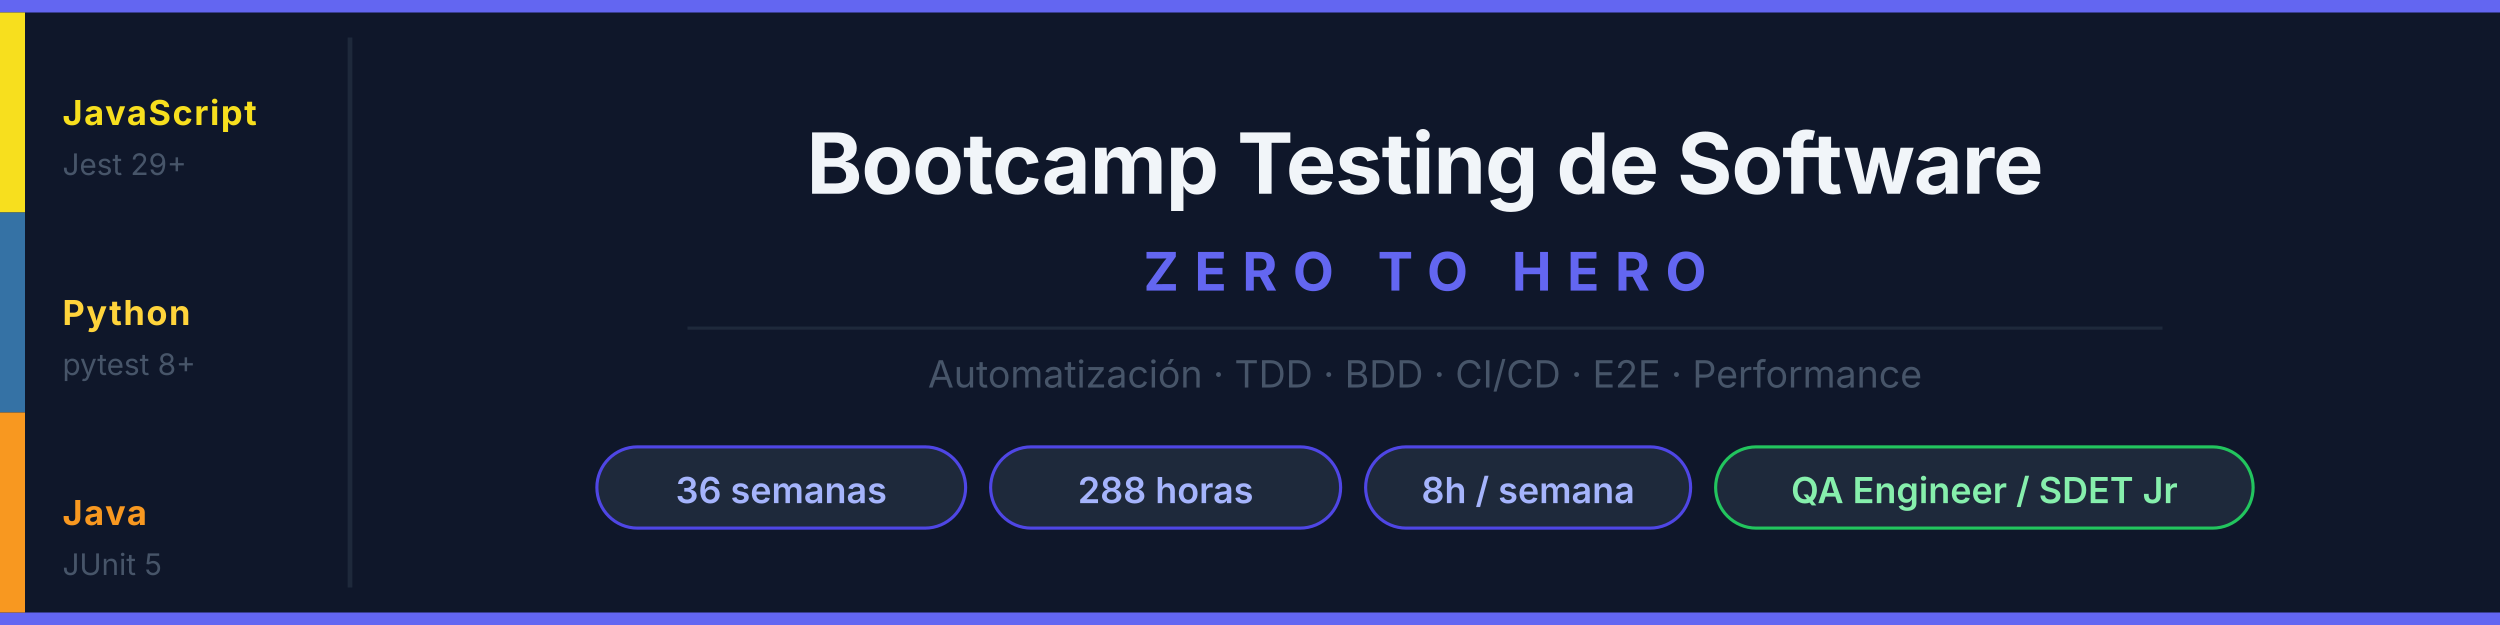
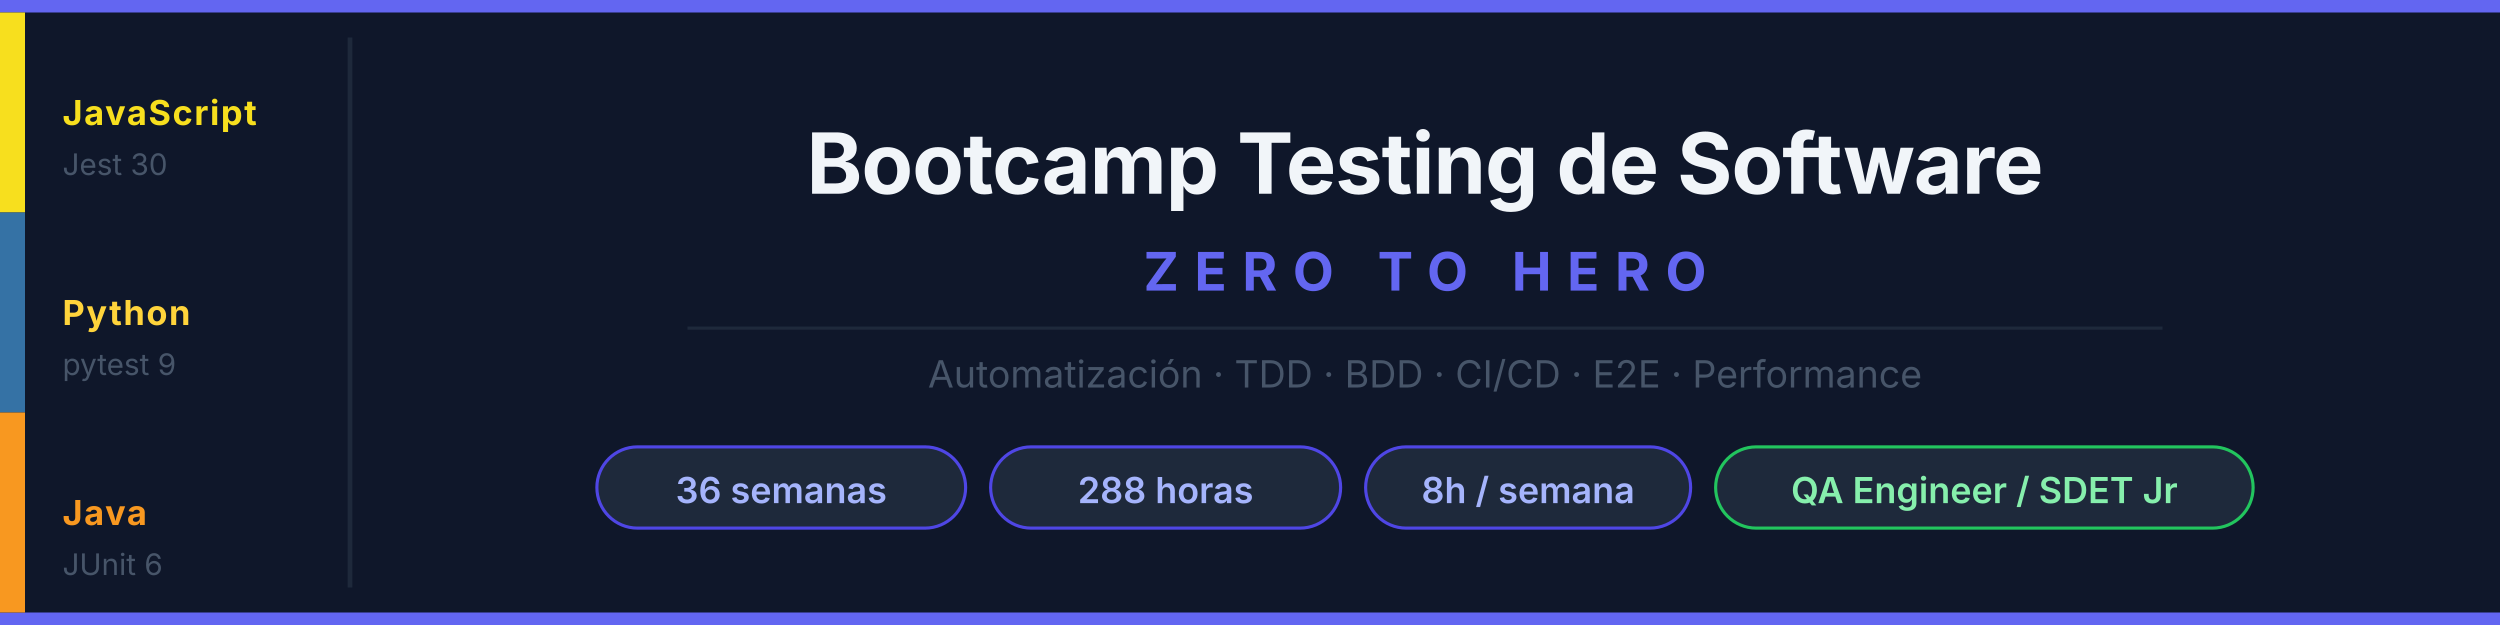
<svg xmlns="http://www.w3.org/2000/svg" viewBox="0 0 800 200" width="800" height="200" font-family="Inter, Roboto, 'Open Sans', system-ui, sans-serif">
  <rect width="800" height="200" fill="#0f172a" />
  <rect width="800" height="4" fill="#6366f1" />
  <rect y="196" width="800" height="4" fill="#6366f1" />
  <rect x="0" y="4" width="8" height="64" fill="#F7DF1E" />
  <rect x="0" y="68" width="8" height="64" fill="#3572A5" />
  <rect x="0" y="132" width="8" height="64" fill="#F89820" />
  <text x="20" y="40" fill="#F7DF1E" font-size="11" font-weight="700" letter-spacing="0.5">JavaScript</text>
-   <text x="20" y="56" fill="#475569" font-size="9.5">Jest 29+</text>
+   <text x="20" y="56" fill="#475569" font-size="9.5">Jest 30</text>
  <text x="20" y="104" fill="#FFD43B" font-size="11" font-weight="700" letter-spacing="0.5">Python</text>
-   <text x="20" y="120" fill="#475569" font-size="9.5">pytest 8+</text>
+   <text x="20" y="120" fill="#475569" font-size="9.5">pytest 9</text>
  <text x="20" y="168" fill="#F89820" font-size="11" font-weight="700" letter-spacing="0.5">Java</text>
-   <text x="20" y="184" fill="#475569" font-size="9.5">JUnit 5</text>
+   <text x="20" y="184" fill="#475569" font-size="9.5">JUnit 6</text>
  <line x1="112" y1="12" x2="112" y2="188" stroke="#1e293b" stroke-width="1.5" />
  <text x="456" y="62" text-anchor="middle" fill="#f1f5f9" font-size="27" font-weight="700" letter-spacing="-0.3">
    Bootcamp Testing de Software
  </text>
  <text x="456" y="93" text-anchor="middle" fill="#6366f1" font-size="17" font-weight="700" letter-spacing="5">
    ZERO TO HERO
  </text>
  <line x1="220" y1="105" x2="692" y2="105" stroke="#1e293b" stroke-width="1" />
  <text x="456" y="124" text-anchor="middle" fill="#475569" font-size="12">
    Automatización · TDD · BDD · CI/CD · E2E · Performance
  </text>
  <rect x="191" y="143" width="118" height="26" rx="13" fill="#1e293b" />
  <rect x="191" y="143" width="118" height="26" rx="13" fill="none" stroke="#4f46e5" stroke-width="1" />
  <text x="250" y="161" text-anchor="middle" fill="#a5b4fc" font-size="11.5" font-weight="600">36 semanas</text>
  <rect x="317" y="143" width="112" height="26" rx="13" fill="#1e293b" />
  <rect x="317" y="143" width="112" height="26" rx="13" fill="none" stroke="#4f46e5" stroke-width="1" />
  <text x="373" y="161" text-anchor="middle" fill="#a5b4fc" font-size="11.5" font-weight="600">288 horas</text>
  <rect x="437" y="143" width="104" height="26" rx="13" fill="#1e293b" />
  <rect x="437" y="143" width="104" height="26" rx="13" fill="none" stroke="#4f46e5" stroke-width="1" />
  <text x="489" y="161" text-anchor="middle" fill="#a5b4fc" font-size="11.5" font-weight="600">8h / semana</text>
  <rect x="549" y="143" width="172" height="26" rx="13" fill="#1e293b" />
  <rect x="549" y="143" width="172" height="26" rx="13" fill="none" stroke="#22c55e" stroke-width="1" />
  <text x="635" y="161" text-anchor="middle" fill="#86efac" font-size="11.5" font-weight="600">QA Engineer / SDET Jr</text>
</svg>
